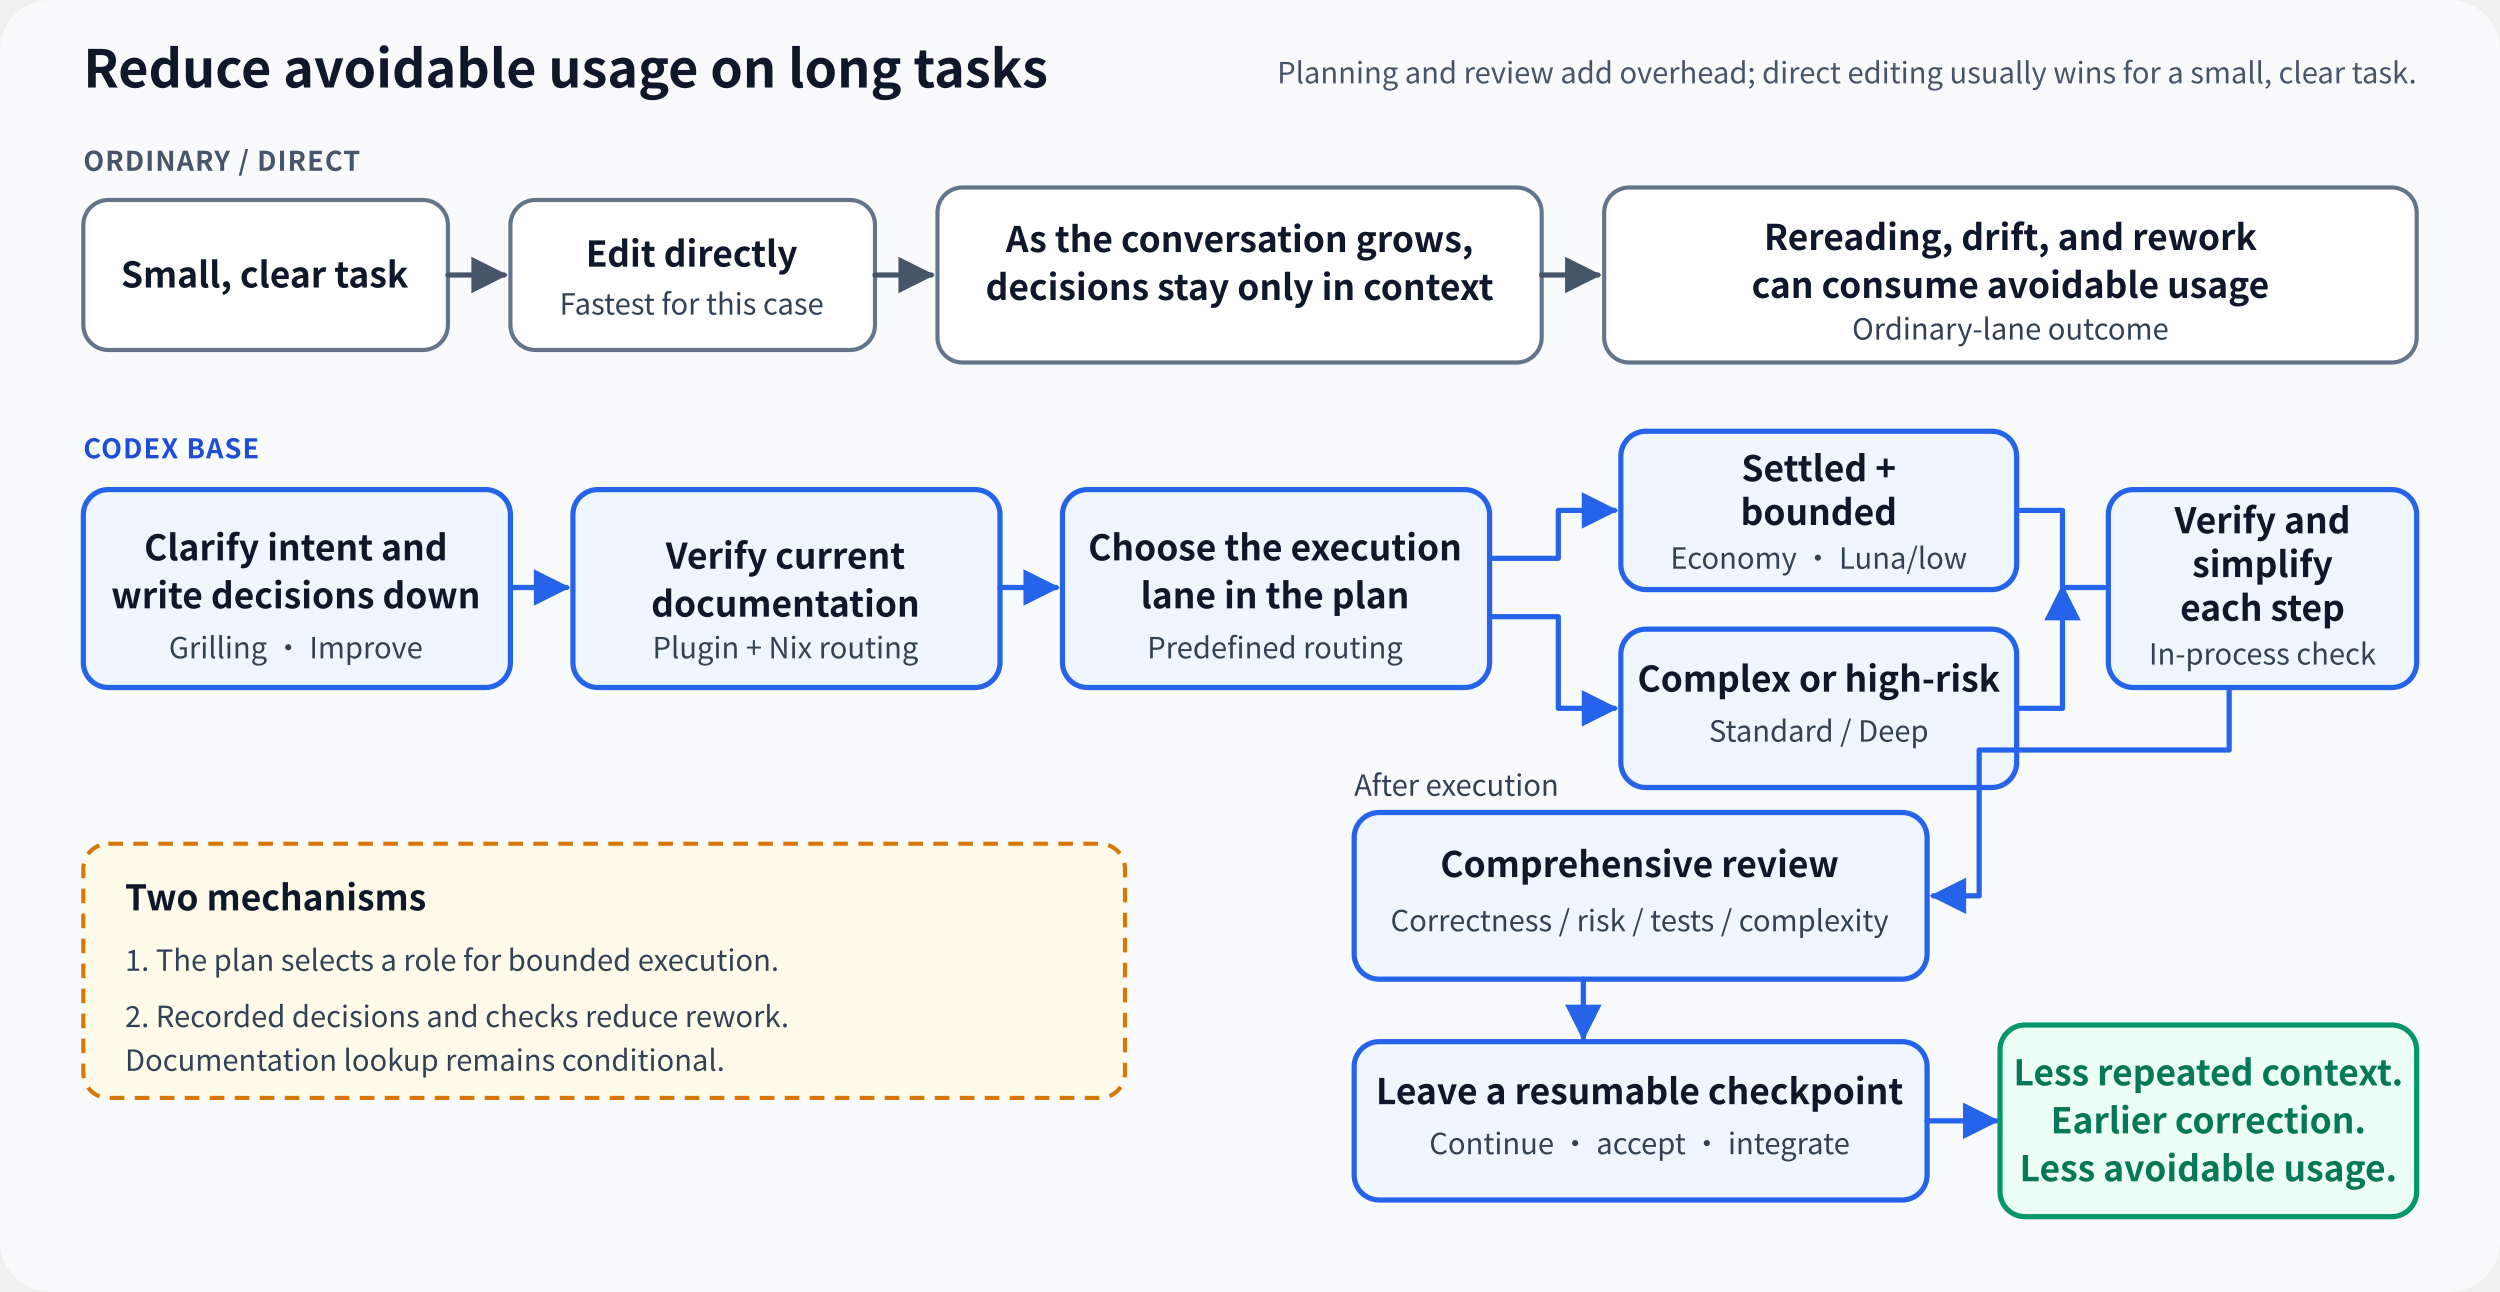
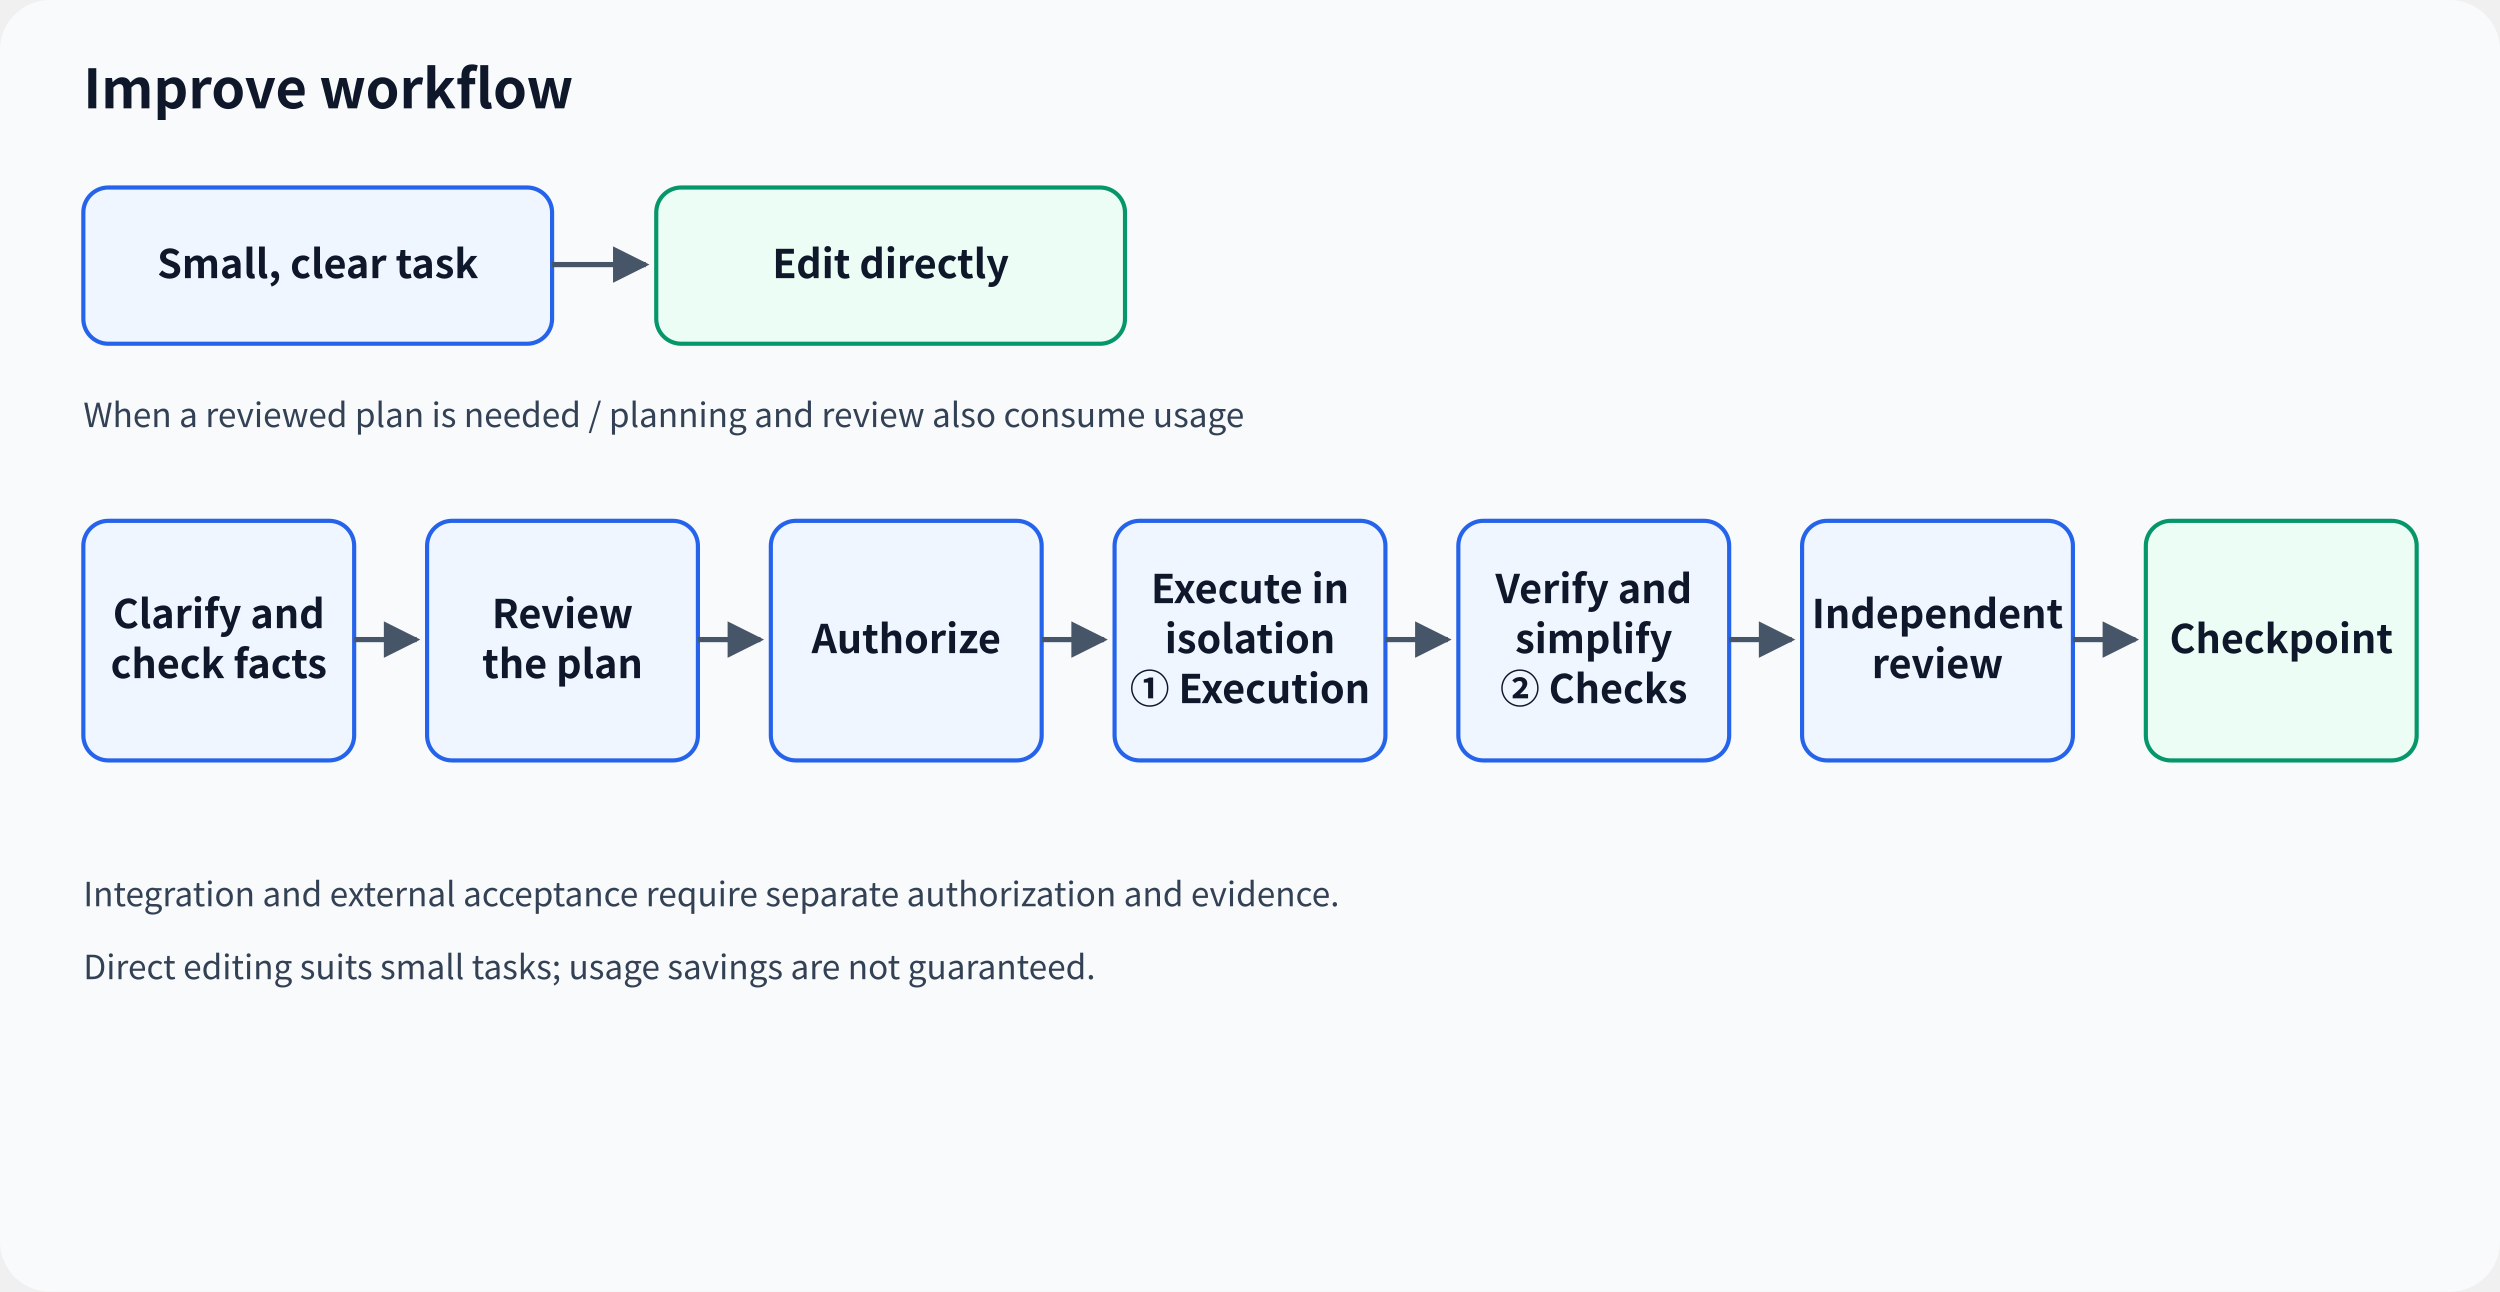
<svg xmlns="http://www.w3.org/2000/svg" viewBox="0 0 1200 620" role="img">
  <defs>
-     <style>.bg{fill:#f8fafc}.card{fill:#fff;stroke:#64748b;stroke-width:2}.base{fill:#eff6ff;stroke:#2563eb;stroke-width:2.5}.conditional{fill:#fffbeb;stroke:#d97706;stroke-width:2;stroke-dasharray:7 5}.outcome{fill:#ecfdf5;stroke:#059669;stroke-width:2.5}.line{fill:none;stroke:#475569;stroke-width:2.5;stroke-linecap:round;stroke-linejoin:round}.blue-line{fill:none;stroke:#2563eb;stroke-width:2.5;stroke-linecap:round;stroke-linejoin:round}.title{font:700 25px system-ui,-apple-system,"Segoe UI","Noto Sans CJK SC","Microsoft YaHei",sans-serif;fill:#0f172a}.label{font:600 17px system-ui,-apple-system,"Segoe UI","Noto Sans CJK SC","Microsoft YaHei",sans-serif;fill:#0f172a}.small{font:14px system-ui,-apple-system,"Segoe UI","Noto Sans CJK SC","Microsoft YaHei",sans-serif;fill:#334155}.tag{font:700 13px system-ui,-apple-system,"Segoe UI","Noto Sans CJK SC","Microsoft YaHei",sans-serif;fill:#1d4ed8;letter-spacing:.04em}.muted{fill:#475569}.green{fill:#047857}</style>
+     <style>.bg{fill:#f8fafc}.box{fill:#eff6ff;stroke:#2563eb;stroke-width:2}.conditional{fill:#fffbeb;stroke:#d97706;stroke-width:2}.end{fill:#ecfdf5;stroke:#059669;stroke-width:2}.line{fill:none;stroke:#475569;stroke-width:2.5;marker-end:url(#arrow)}.title{font:700 26px system-ui,-apple-system,"Segoe UI","Noto Sans CJK SC","Microsoft YaHei",sans-serif;fill:#0f172a}.label{font:600 19px system-ui,-apple-system,"Segoe UI","Noto Sans CJK SC","Microsoft YaHei",sans-serif;fill:#0f172a}.small{font:16px system-ui,-apple-system,"Segoe UI","Noto Sans CJK SC","Microsoft YaHei",sans-serif;fill:#334155}</style>
    <marker id="arrow" viewBox="0 0 10 10" refX="9" refY="5" markerWidth="7" markerHeight="7" orient="auto">
      <path d="M0 0l10 5-10 5z" fill="#475569" />
    </marker>
-     <marker id="blue-arrow" viewBox="0 0 10 10" refX="9" refY="5" markerWidth="7" markerHeight="7" orient="auto">
-       <path d="M0 0l10 5-10 5z" fill="#2563eb" />
-     </marker>
  </defs>
  <rect class="bg" width="1200" height="620" rx="24" />
-   <text class="title" x="40" y="42">Reduce avoidable usage on long tasks</text>
-   <text class="small muted" x="1160" y="40" text-anchor="end">Planning and review add overhead; direct editing usually wins for a small, clear task.</text>
-   <text class="tag muted" x="40" y="82">ORDINARY / DIRECT</text>
-   <rect class="card" x="40" y="96" width="175" height="72" rx="12" />
-   <text class="label" x="127" y="138" text-anchor="middle">Small, clear task</text>
-   <path class="line" d="M215 132H242" marker-end="url(#arrow)" />
-   <rect class="card" x="245" y="96" width="175" height="72" rx="12" />
-   <text class="label" x="332" y="128" text-anchor="middle">Edit directly</text>
-   <text class="small" x="332" y="151" text-anchor="middle">Fastest for this case</text>
-   <path class="line" d="M420 132H447" marker-end="url(#arrow)" />
-   <rect class="card" x="450" y="90" width="290" height="84" rx="12" />
-   <text class="label" x="595" y="121" text-anchor="middle">As the conversation grows,</text>
-   <text class="label" x="595" y="144" text-anchor="middle">decisions stay only in context</text>
-   <path class="line" d="M740 132H767" marker-end="url(#arrow)" />
-   <rect class="card" x="770" y="90" width="390" height="84" rx="12" />
-   <text class="label" x="965" y="120" text-anchor="middle">Rereading, drift, and rework</text>
-   <text class="label" x="965" y="143" text-anchor="middle">can consume avoidable usage</text>
-   <text class="small" x="965" y="163" text-anchor="middle">Ordinary-lane outcome</text>
-   <text class="tag" x="40" y="220">CODEX BASE</text>
-   <rect class="base" x="40" y="235" width="205" height="95" rx="12" />
-   <text class="label" x="142" y="269" text-anchor="middle">Clarify intent and</text>
-   <text class="label" x="142" y="292" text-anchor="middle">write decisions down</text>
-   <text class="small" x="142" y="316" text-anchor="middle">Grilling · Improve</text>
-   <path class="blue-line" d="M245 282H272" marker-end="url(#blue-arrow)" />
-   <rect class="base" x="275" y="235" width="205" height="95" rx="12" />
-   <text class="label" x="377" y="273" text-anchor="middle">Verify current</text>
-   <text class="label" x="377" y="296" text-anchor="middle">documentation</text>
-   <text class="small" x="377" y="316" text-anchor="middle">Plugin + Nix routing</text>
-   <path class="blue-line" d="M480 282H507" marker-end="url(#blue-arrow)" />
-   <rect class="base" x="510" y="235" width="205" height="95" rx="12" />
-   <text class="label" x="612" y="269" text-anchor="middle">Choose the execution</text>
-   <text class="label" x="612" y="292" text-anchor="middle">lane in the plan</text>
-   <text class="small" x="612" y="316" text-anchor="middle">Predefined routing</text>
-   <path class="blue-line" d="M715 268H748V245H775" marker-end="url(#blue-arrow)" />
-   <rect class="base" x="778" y="207" width="190" height="76" rx="12" />
-   <text class="label" x="873" y="231" text-anchor="middle">Settled +</text>
-   <text class="label" x="873" y="252" text-anchor="middle">bounded</text>
-   <text class="small" x="873" y="273" text-anchor="middle">Economy · Luna/low</text>
-   <path class="blue-line" d="M715 296H748V340H775" marker-end="url(#blue-arrow)" />
-   <rect class="base" x="778" y="302" width="190" height="76" rx="12" />
-   <text class="label" x="873" y="332" text-anchor="middle">Complex or high-risk</text>
-   <text class="small" x="873" y="356" text-anchor="middle">Standard / Deep</text>
-   <path class="blue-line" d="M968 245H990V282H1010M968 340H990V282" marker-end="url(#blue-arrow)" />
-   <rect class="base" x="1012" y="235" width="148" height="95" rx="12" />
-   <text class="label" x="1086" y="256" text-anchor="middle">Verify and</text>
-   <text class="label" x="1086" y="277" text-anchor="middle">simplify</text>
-   <text class="label" x="1086" y="298" text-anchor="middle">each step</text>
-   <text class="small" x="1086" y="319" text-anchor="middle">In-process check</text>
-   <path class="blue-line" d="M1070 330V360H950V430H928" marker-end="url(#blue-arrow)" />
-   <text class="small" x="650" y="382">After execution</text>
-   <rect class="base" x="650" y="390" width="275" height="80" rx="12" />
-   <text class="label" x="787" y="421" text-anchor="middle">Comprehensive review</text>
-   <text class="small" x="787" y="447" text-anchor="middle">Correctness / risk / tests / complexity</text>
-   <path class="blue-line" d="M760 470V498" marker-end="url(#blue-arrow)" />
-   <rect class="base" x="650" y="500" width="275" height="76" rx="12" />
-   <text class="label" x="787" y="530" text-anchor="middle">Leave a resumable checkpoint</text>
-   <text class="small" x="787" y="554" text-anchor="middle">Continue · accept · integrate</text>
-   <path class="blue-line" d="M925 538H958" marker-end="url(#blue-arrow)" />
-   <rect class="outcome" x="960" y="492" width="200" height="92" rx="12" />
-   <text class="label green" x="1060" y="521" text-anchor="middle">Less repeated context.</text>
-   <text class="label green" x="1060" y="544" text-anchor="middle">Earlier correction.</text>
-   <text class="label green" x="1060" y="567" text-anchor="middle">Less avoidable usage.</text>
-   <rect class="conditional" x="40" y="405" width="500" height="122" rx="12" />
-   <text class="label" x="60" y="437">Two mechanisms</text>
-   <text class="small" x="60" y="466">1. The plan selects a role for bounded execution.</text>
-   <text class="small" x="60" y="493">2. Recorded decisions and checks reduce rework.</text>
-   <text class="small" x="60" y="514">Documentation lookup remains conditional.</text>
+   <text class="title" x="40" y="52">Improve workflow</text>
+   <rect class="box" x="40" y="90" width="225" height="75" rx="12" />
+   <text class="label" x="152.5" y="133.5" text-anchor="middle">Small, clear task</text>
+   <path class="line" d="M265 127H310" />
+   <rect class="end" x="315" y="90" width="225" height="75" rx="12" />
+   <text class="label" x="427.5" y="133.5" text-anchor="middle">Edit directly</text>
+   <text class="small" x="40" y="205">When a reviewed plan is needed / planning and review also consume usage</text>
+   <rect class="box" x="40" y="250" width="130" height="115" rx="12" />
+   <text class="label" x="105.0" y="301.5" text-anchor="middle">Clarify and</text>
+   <text class="label" x="105.0" y="325.5" text-anchor="middle">check facts</text>
+   <path class="line" d="M170 307H200" />
+   <rect class="box" x="205" y="250" width="130" height="115" rx="12" />
+   <text class="label" x="270.0" y="301.5" text-anchor="middle">Review</text>
+   <text class="label" x="270.0" y="325.5" text-anchor="middle">the plan</text>
+   <path class="line" d="M335 307H365" />
+   <rect class="box" x="370" y="250" width="130" height="115" rx="12" />
+   <text class="label" x="435.0" y="313.5" text-anchor="middle">Authorize</text>
+   <path class="line" d="M500 307H530" />
+   <rect class="box" x="535" y="250" width="130" height="115" rx="12" />
+   <text class="label" x="600.0" y="289.5" text-anchor="middle">Execute in</text>
+   <text class="label" x="600.0" y="313.5" text-anchor="middle">isolation</text>
+   <text class="label" x="600.0" y="337.5" text-anchor="middle">① Execution</text>
+   <path class="line" d="M665 307H695" />
+   <rect class="box" x="700" y="250" width="130" height="115" rx="12" />
+   <text class="label" x="765.0" y="289.5" text-anchor="middle">Verify and</text>
+   <text class="label" x="765.0" y="313.5" text-anchor="middle">simplify</text>
+   <text class="label" x="765.0" y="337.5" text-anchor="middle">② Checks</text>
+   <path class="line" d="M830 307H860" />
+   <rect class="box" x="865" y="250" width="130" height="115" rx="12" />
+   <text class="label" x="930.0" y="301.5" text-anchor="middle">Independent</text>
+   <text class="label" x="930.0" y="325.5" text-anchor="middle">review</text>
+   <path class="line" d="M995 307H1025" />
+   <rect class="end" x="1030" y="250" width="130" height="115" rx="12" />
+   <text class="label" x="1095.0" y="313.5" text-anchor="middle">Checkpoint</text>
+   <text class="small" x="40" y="435">Integration and external acceptance require separate authorization and evidence.</text>
+   <text class="small" x="40" y="470">Direct editing suits small tasks; usage savings are not guaranteed.</text>
</svg>
